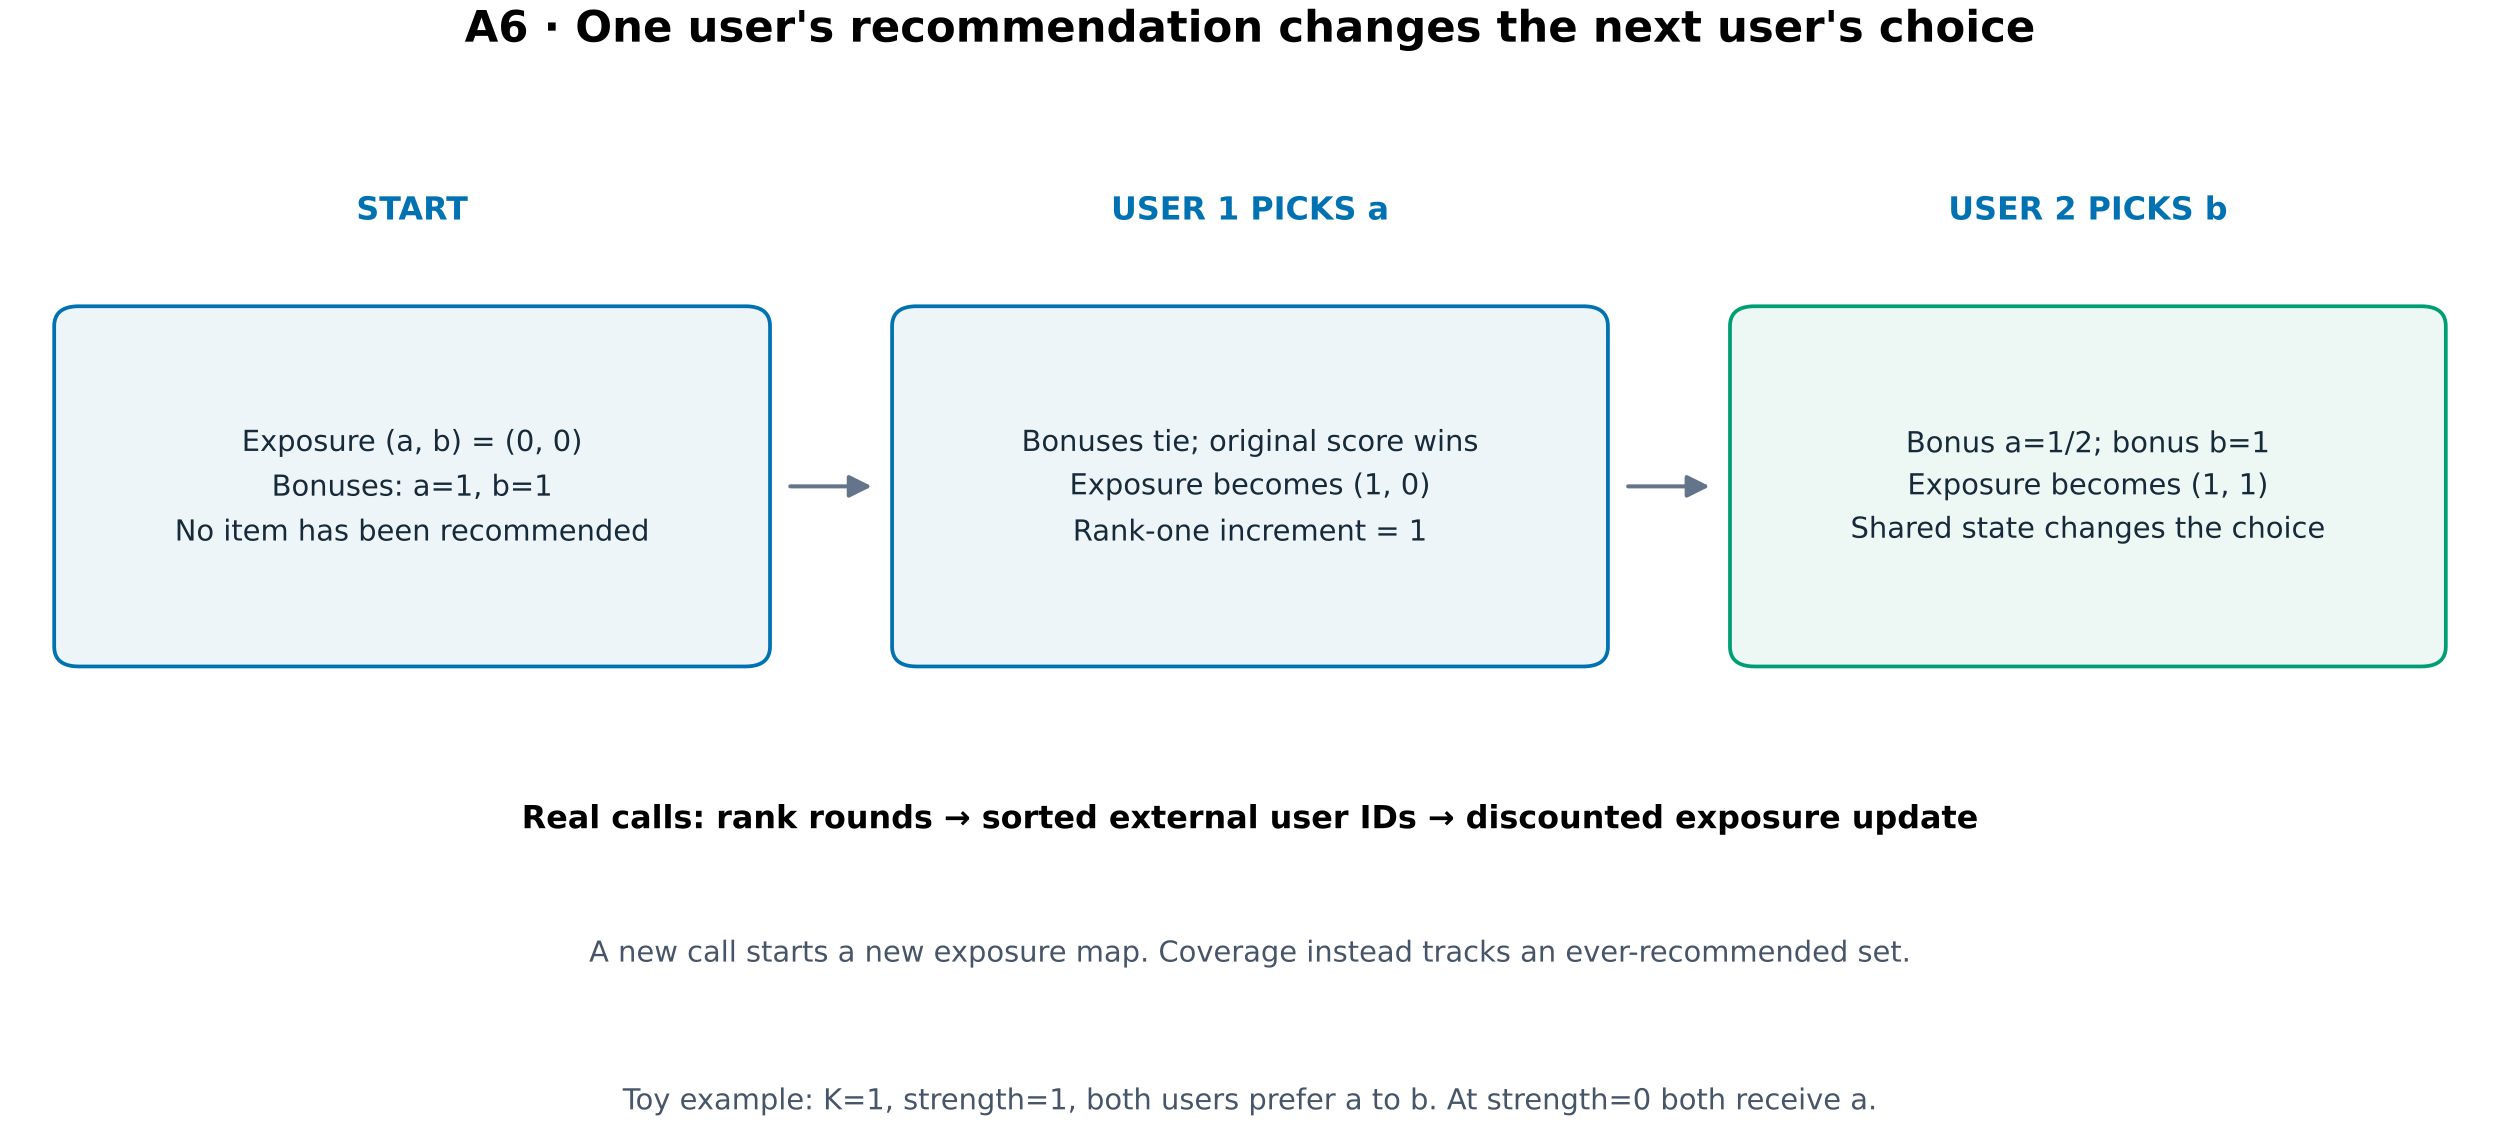
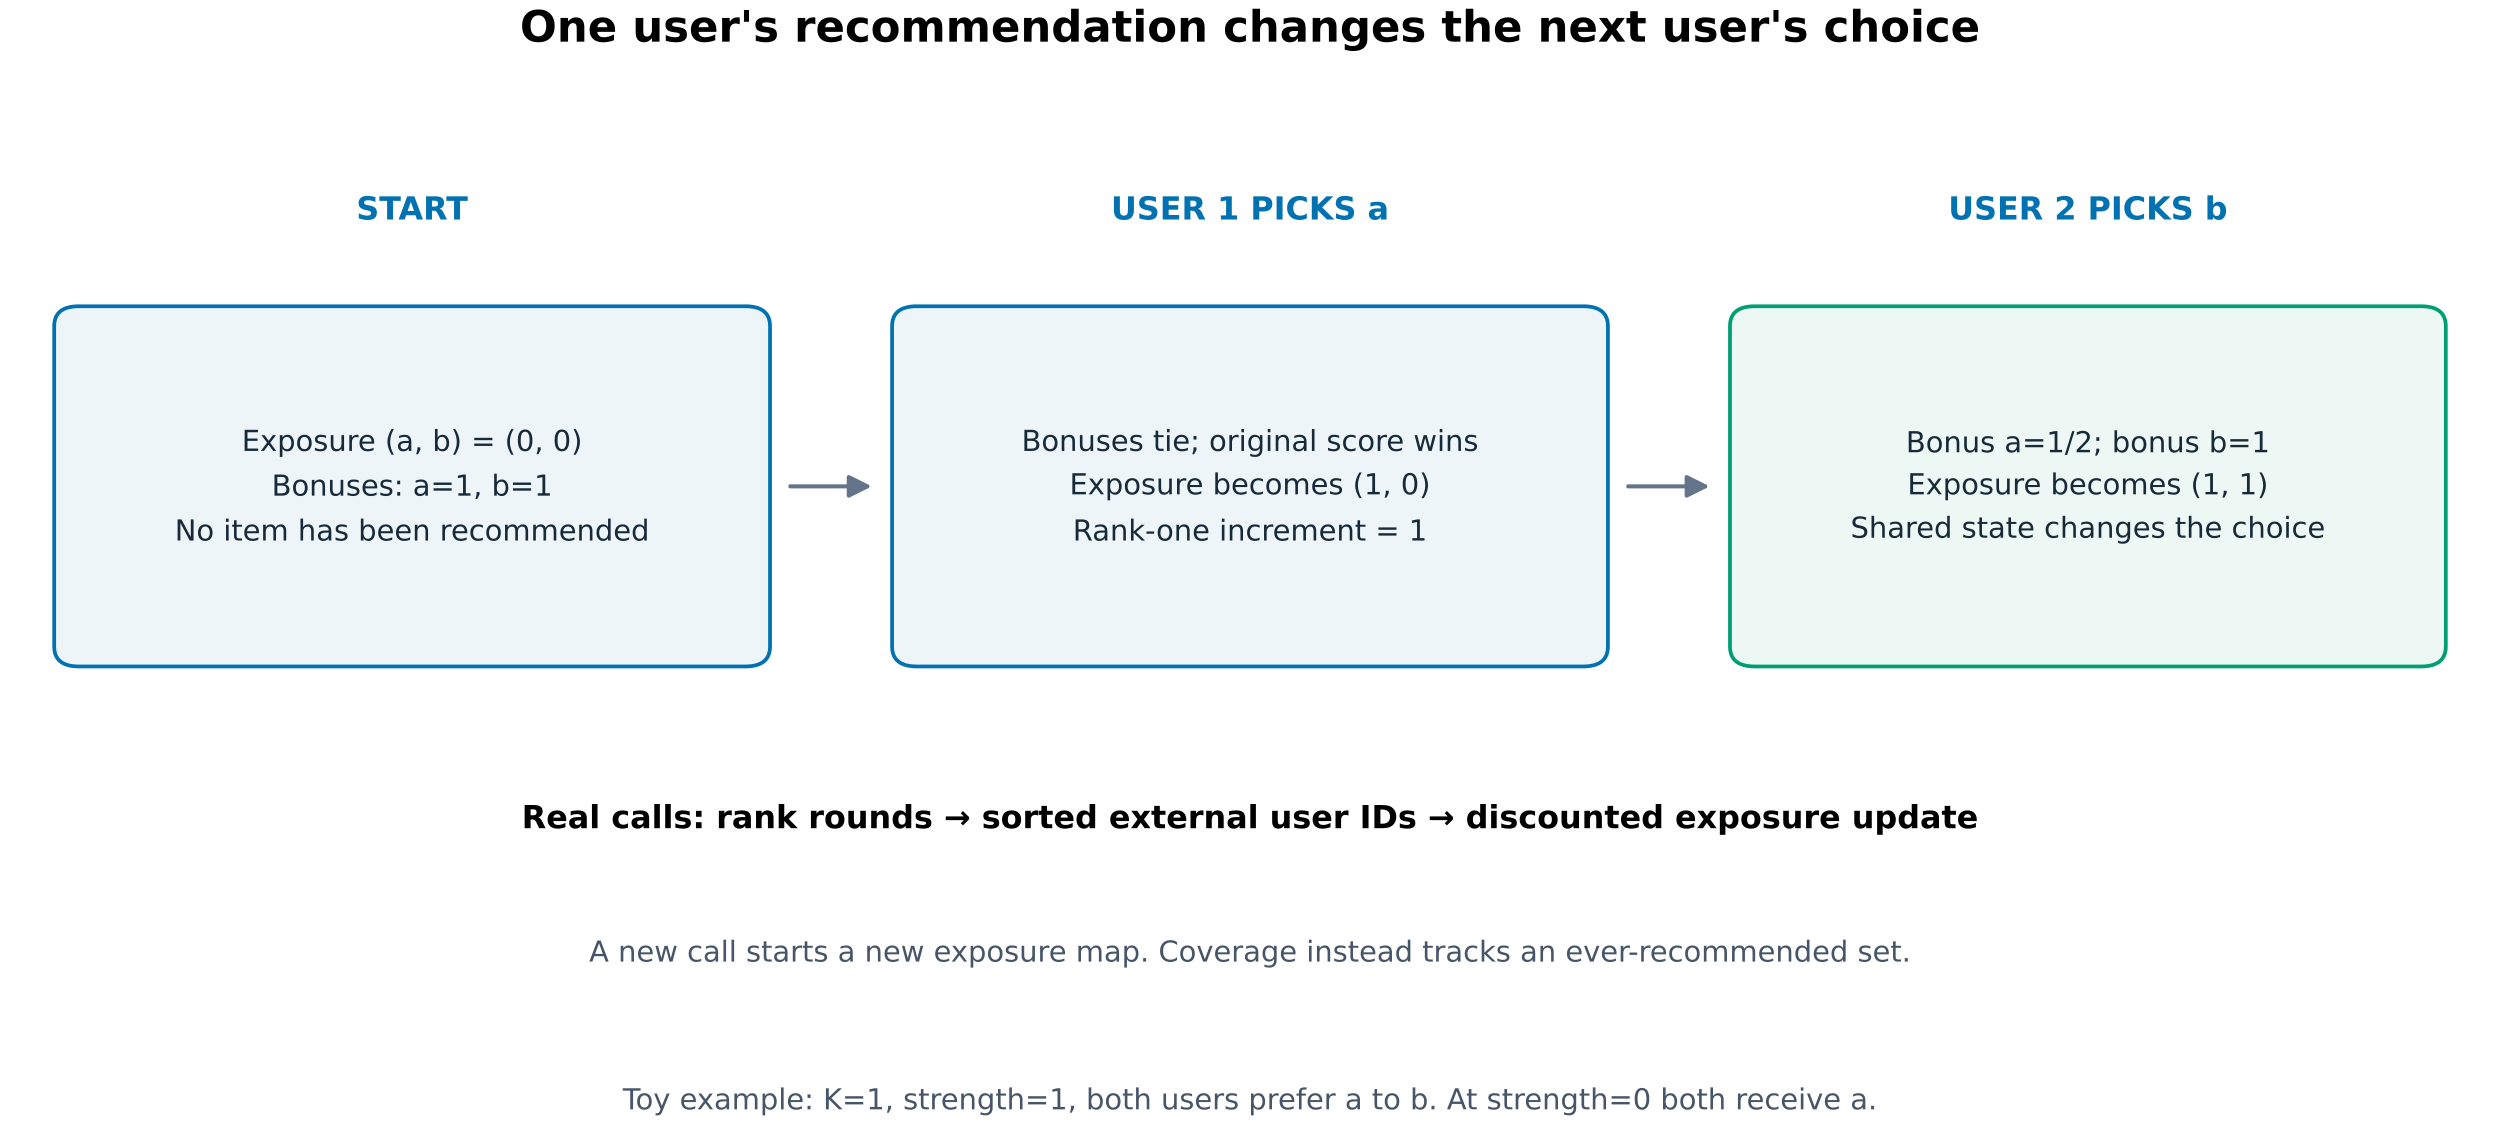
<svg xmlns="http://www.w3.org/2000/svg" width="864pt" height="388.8pt" viewBox="0 0 864 388.8" version="1.1">
  <defs>
    <style type="text/css">*{stroke-linejoin: round; stroke-linecap: butt}</style>
  </defs>
  <g id="figure_1">
    <g id="patch_1">
      <path d="M 0 388.8 L 864 388.8 L 864 0 L 0 0 z " style="fill: #ffffff" />
    </g>
    <g id="axes_1">
      <g id="patch_2">
-         <path d="M 27.31 230.327 L 257.54 230.327 Q 266.12 230.327 266.12 223.411 L 266.12 112.756 Q 266.12 105.84 257.54 105.84 L 27.31 105.84 Q 18.73 105.84 18.73 112.756 L 18.73 223.411 Q 18.73 230.327 27.31 230.327 z " clip-path="url(#p5373f0a785)" style="fill: #0072b2; fill-opacity: 0.071; stroke: #0072b2; stroke-width: 1.3; stroke-linejoin: miter" />
+         <path d="M 27.31 230.327 L 257.54 230.327 Q 266.12 230.327 266.12 223.411 L 266.12 112.756 Q 266.12 105.84 257.54 105.84 L 27.31 105.84 Q 18.73 105.84 18.73 112.756 L 18.73 223.411 Q 18.73 230.327 27.31 230.327 z " clip-path="url(#pb69a9818c0)" style="fill: #0072b2; fill-opacity: 0.071; stroke: #0072b2; stroke-width: 1.3; stroke-linejoin: miter" />
      </g>
      <g id="patch_3">
-         <path d="M 316.885 230.327 L 547.115 230.327 Q 555.695 230.327 555.695 223.411 L 555.695 112.756 Q 555.695 105.84 547.115 105.84 L 316.885 105.84 Q 308.305 105.84 308.305 112.756 L 308.305 223.411 Q 308.305 230.327 316.885 230.327 z " clip-path="url(#p5373f0a785)" style="fill: #0072b2; fill-opacity: 0.071; stroke: #0072b2; stroke-width: 1.3; stroke-linejoin: miter" />
+         <path d="M 316.885 230.327 L 547.115 230.327 Q 555.695 230.327 555.695 223.411 L 555.695 112.756 Q 555.695 105.84 547.115 105.84 L 316.885 105.84 Q 308.305 105.84 308.305 112.756 L 308.305 223.411 Q 308.305 230.327 316.885 230.327 z " clip-path="url(#pb69a9818c0)" style="fill: #0072b2; fill-opacity: 0.071; stroke: #0072b2; stroke-width: 1.3; stroke-linejoin: miter" />
      </g>
      <g id="patch_4">
-         <path d="M 606.46 230.327 L 836.69 230.327 Q 845.27 230.327 845.27 223.411 L 845.27 112.756 Q 845.27 105.84 836.69 105.84 L 606.46 105.84 Q 597.88 105.84 597.88 112.756 L 597.88 223.411 Q 597.88 230.327 606.46 230.327 z " clip-path="url(#p5373f0a785)" style="fill: #009e73; fill-opacity: 0.071; stroke: #009e73; stroke-width: 1.3; stroke-linejoin: miter" />
+         <path d="M 606.46 230.327 L 836.69 230.327 Q 845.27 230.327 845.27 223.411 L 845.27 112.756 Q 845.27 105.84 836.69 105.84 L 606.46 105.84 Q 597.88 105.84 597.88 112.756 L 597.88 223.411 Q 597.88 230.327 606.46 230.327 z " clip-path="url(#pb69a9818c0)" style="fill: #009e73; fill-opacity: 0.071; stroke: #009e73; stroke-width: 1.3; stroke-linejoin: miter" />
      </g>
      <g id="patch_5">
-         <path d="M 273.124 168.084 Q 287.212 168.084 299.735 168.084 " clip-path="url(#p5373f0a785)" style="fill: none; stroke: #64748b; stroke-width: 1.4; stroke-linecap: round" />
-         <path d="M 293.335 164.884 L 299.735 168.084 L 293.335 171.284 z " clip-path="url(#p5373f0a785)" style="fill: #64748b; stroke: #64748b; stroke-width: 1.4; stroke-linecap: round" />
+         <path d="M 273.124 168.084 Q 287.212 168.084 299.735 168.084 " clip-path="url(#pb69a9818c0)" style="fill: none; stroke: #64748b; stroke-width: 1.4; stroke-linecap: round" />
+         <path d="M 293.335 164.884 L 299.735 168.084 L 293.335 171.284 z " clip-path="url(#pb69a9818c0)" style="fill: #64748b; stroke: #64748b; stroke-width: 1.4; stroke-linecap: round" />
      </g>
      <g id="patch_6">
-         <path d="M 562.699 168.084 Q 576.787 168.084 589.309 168.084 " clip-path="url(#p5373f0a785)" style="fill: none; stroke: #64748b; stroke-width: 1.4; stroke-linecap: round" />
-         <path d="M 582.909 164.884 L 589.309 168.084 L 582.909 171.284 z " clip-path="url(#p5373f0a785)" style="fill: #64748b; stroke: #64748b; stroke-width: 1.4; stroke-linecap: round" />
+         <path d="M 562.699 168.084 Q 576.787 168.084 589.309 168.084 " clip-path="url(#pb69a9818c0)" style="fill: none; stroke: #64748b; stroke-width: 1.4; stroke-linecap: round" />
+         <path d="M 582.909 164.884 L 589.309 168.084 L 582.909 171.284 z " clip-path="url(#pb69a9818c0)" style="fill: #64748b; stroke: #64748b; stroke-width: 1.4; stroke-linecap: round" />
      </g>
      <g id="text_1">
        <text style="font-weight: 700; font-size: 11px; font-family: 'DejaVu Sans', 'Bitstream Vera Sans', 'Computer Modern Sans Serif', 'Lucida Grande', 'Verdana', 'Geneva', 'Lucid', 'Arial', 'Helvetica', 'Avant Garde', sans-serif; text-anchor: middle; fill: #0072b2" x="142.425" y="75.871" transform="rotate(-0 142.4252 75.87138)">START</text>
      </g>
      <g id="text_2">
        <text style="font-size: 10px; font-family: 'DejaVu Sans', 'Bitstream Vera Sans', 'Computer Modern Sans Serif', 'Lucida Grande', 'Verdana', 'Geneva', 'Lucid', 'Arial', 'Helvetica', 'Avant Garde', sans-serif; fill: #172a3a" transform="translate(83.56032 155.8432)">Exposure (a, b) = (0, 0)</text>
        <text style="font-size: 10px; font-family: 'DejaVu Sans', 'Bitstream Vera Sans', 'Computer Modern Sans Serif', 'Lucida Grande', 'Verdana', 'Geneva', 'Lucid', 'Arial', 'Helvetica', 'Avant Garde', sans-serif; fill: #172a3a" transform="translate(93.87985 171.3018)">Bonuses: a=1, b=1</text>
        <text style="font-size: 10px; font-family: 'DejaVu Sans', 'Bitstream Vera Sans', 'Computer Modern Sans Serif', 'Lucida Grande', 'Verdana', 'Geneva', 'Lucid', 'Arial', 'Helvetica', 'Avant Garde', sans-serif; fill: #172a3a" transform="translate(60.39782 186.8119)">No item has been recommended</text>
      </g>
      <g id="text_3">
        <text style="font-weight: 700; font-size: 11px; font-family: 'DejaVu Sans', 'Bitstream Vera Sans', 'Computer Modern Sans Serif', 'Lucida Grande', 'Verdana', 'Geneva', 'Lucid', 'Arial', 'Helvetica', 'Avant Garde', sans-serif; text-anchor: middle; fill: #0072b2" x="432" y="75.871" transform="rotate(-0 432 75.87138)">USER 1 PICKS a</text>
      </g>
      <g id="text_4">
        <text style="font-size: 10px; font-family: 'DejaVu Sans', 'Bitstream Vera Sans', 'Computer Modern Sans Serif', 'Lucida Grande', 'Verdana', 'Geneva', 'Lucid', 'Arial', 'Helvetica', 'Avant Garde', sans-serif; fill: #172a3a" transform="translate(353.0445 155.8432)">Bonuses tie; original score wins</text>
        <text style="font-size: 10px; font-family: 'DejaVu Sans', 'Bitstream Vera Sans', 'Computer Modern Sans Serif', 'Lucida Grande', 'Verdana', 'Geneva', 'Lucid', 'Arial', 'Helvetica', 'Avant Garde', sans-serif; fill: #172a3a" transform="translate(369.6211 170.8432)">Exposure becomes (1, 0)</text>
        <text style="font-size: 10px; font-family: 'DejaVu Sans', 'Bitstream Vera Sans', 'Computer Modern Sans Serif', 'Lucida Grande', 'Verdana', 'Geneva', 'Lucid', 'Arial', 'Helvetica', 'Avant Garde', sans-serif; fill: #172a3a" transform="translate(370.7633 186.8119)">Rank-one increment = 1</text>
      </g>
      <g id="text_5">
        <text style="font-weight: 700; font-size: 11px; font-family: 'DejaVu Sans', 'Bitstream Vera Sans', 'Computer Modern Sans Serif', 'Lucida Grande', 'Verdana', 'Geneva', 'Lucid', 'Arial', 'Helvetica', 'Avant Garde', sans-serif; text-anchor: middle; fill: #0072b2" x="721.575" y="75.871" transform="rotate(-0 721.5748 75.87138)">USER 2 PICKS b</text>
      </g>
      <g id="text_6">
        <text style="font-size: 10px; font-family: 'DejaVu Sans', 'Bitstream Vera Sans', 'Computer Modern Sans Serif', 'Lucida Grande', 'Verdana', 'Geneva', 'Lucid', 'Arial', 'Helvetica', 'Avant Garde', sans-serif; fill: #172a3a" transform="translate(658.6694 156.3018)">Bonus a=1/2; bonus b=1</text>
        <text style="font-size: 10px; font-family: 'DejaVu Sans', 'Bitstream Vera Sans', 'Computer Modern Sans Serif', 'Lucida Grande', 'Verdana', 'Geneva', 'Lucid', 'Arial', 'Helvetica', 'Avant Garde', sans-serif; fill: #172a3a" transform="translate(659.1959 170.8432)">Exposure becomes (1, 1)</text>
        <text style="font-size: 10px; font-family: 'DejaVu Sans', 'Bitstream Vera Sans', 'Computer Modern Sans Serif', 'Lucida Grande', 'Verdana', 'Geneva', 'Lucid', 'Arial', 'Helvetica', 'Avant Garde', sans-serif; fill: #172a3a" transform="translate(639.5459 185.8432)">Shared state changes the choice</text>
      </g>
      <g id="text_7">
        <text style="font-weight: 700; font-size: 11px; font-family: 'DejaVu Sans', 'Bitstream Vera Sans', 'Computer Modern Sans Serif', 'Lucida Grande', 'Verdana', 'Geneva', 'Lucid', 'Arial', 'Helvetica', 'Avant Garde', sans-serif; text-anchor: middle" x="432" y="286.231" transform="rotate(-0 432 286.231)">Real calls: rank rounds → sorted external user IDs → discounted exposure update</text>
      </g>
      <g id="text_8">
        <text style="font-size: 10px; font-family: 'DejaVu Sans', 'Bitstream Vera Sans', 'Computer Modern Sans Serif', 'Lucida Grande', 'Verdana', 'Geneva', 'Lucid', 'Arial', 'Helvetica', 'Avant Garde', sans-serif; text-anchor: middle; fill: #475569" x="432" y="332.337" transform="rotate(-0 432 332.3372)">A new call starts a new exposure map. Coverage instead tracks an ever-recommended set.</text>
      </g>
    </g>
    <g id="text_9">
-       <text style="font-weight: 700; font-size: 15px; font-family: 'DejaVu Sans', 'Bitstream Vera Sans', 'Computer Modern Sans Serif', 'Lucida Grande', 'Verdana', 'Geneva', 'Lucid', 'Arial', 'Helvetica', 'Avant Garde', sans-serif; text-anchor: middle" x="432" y="14.398" transform="rotate(-0 432 14.3979)">A6 · One user's recommendation changes the next user's choice</text>
+       <text style="font-weight: 700; font-size: 15px; font-family: 'DejaVu Sans', 'Bitstream Vera Sans', 'Computer Modern Sans Serif', 'Lucida Grande', 'Verdana', 'Geneva', 'Lucid', 'Arial', 'Helvetica', 'Avant Garde', sans-serif; text-anchor: middle" x="432" y="14.398" transform="rotate(-0 432 14.3979)">One user's recommendation changes the next user's choice</text>
    </g>
    <g id="text_10">
      <text style="font-size: 10px; font-family: 'DejaVu Sans', 'Bitstream Vera Sans', 'Computer Modern Sans Serif', 'Lucida Grande', 'Verdana', 'Geneva', 'Lucid', 'Arial', 'Helvetica', 'Avant Garde', sans-serif; text-anchor: middle; fill: #475569" x="432" y="383.397" transform="rotate(-0 432 383.3974)">Toy example: K=1, strength=1, both users prefer a to b. At strength=0 both receive a.</text>
    </g>
  </g>
  <defs>
-     <clipPath id="p5373f0a785">
+     <clipPath id="pb69a9818c0">
      <rect x="3" y="24.002" width="858" height="345.797" />
    </clipPath>
  </defs>
</svg>
